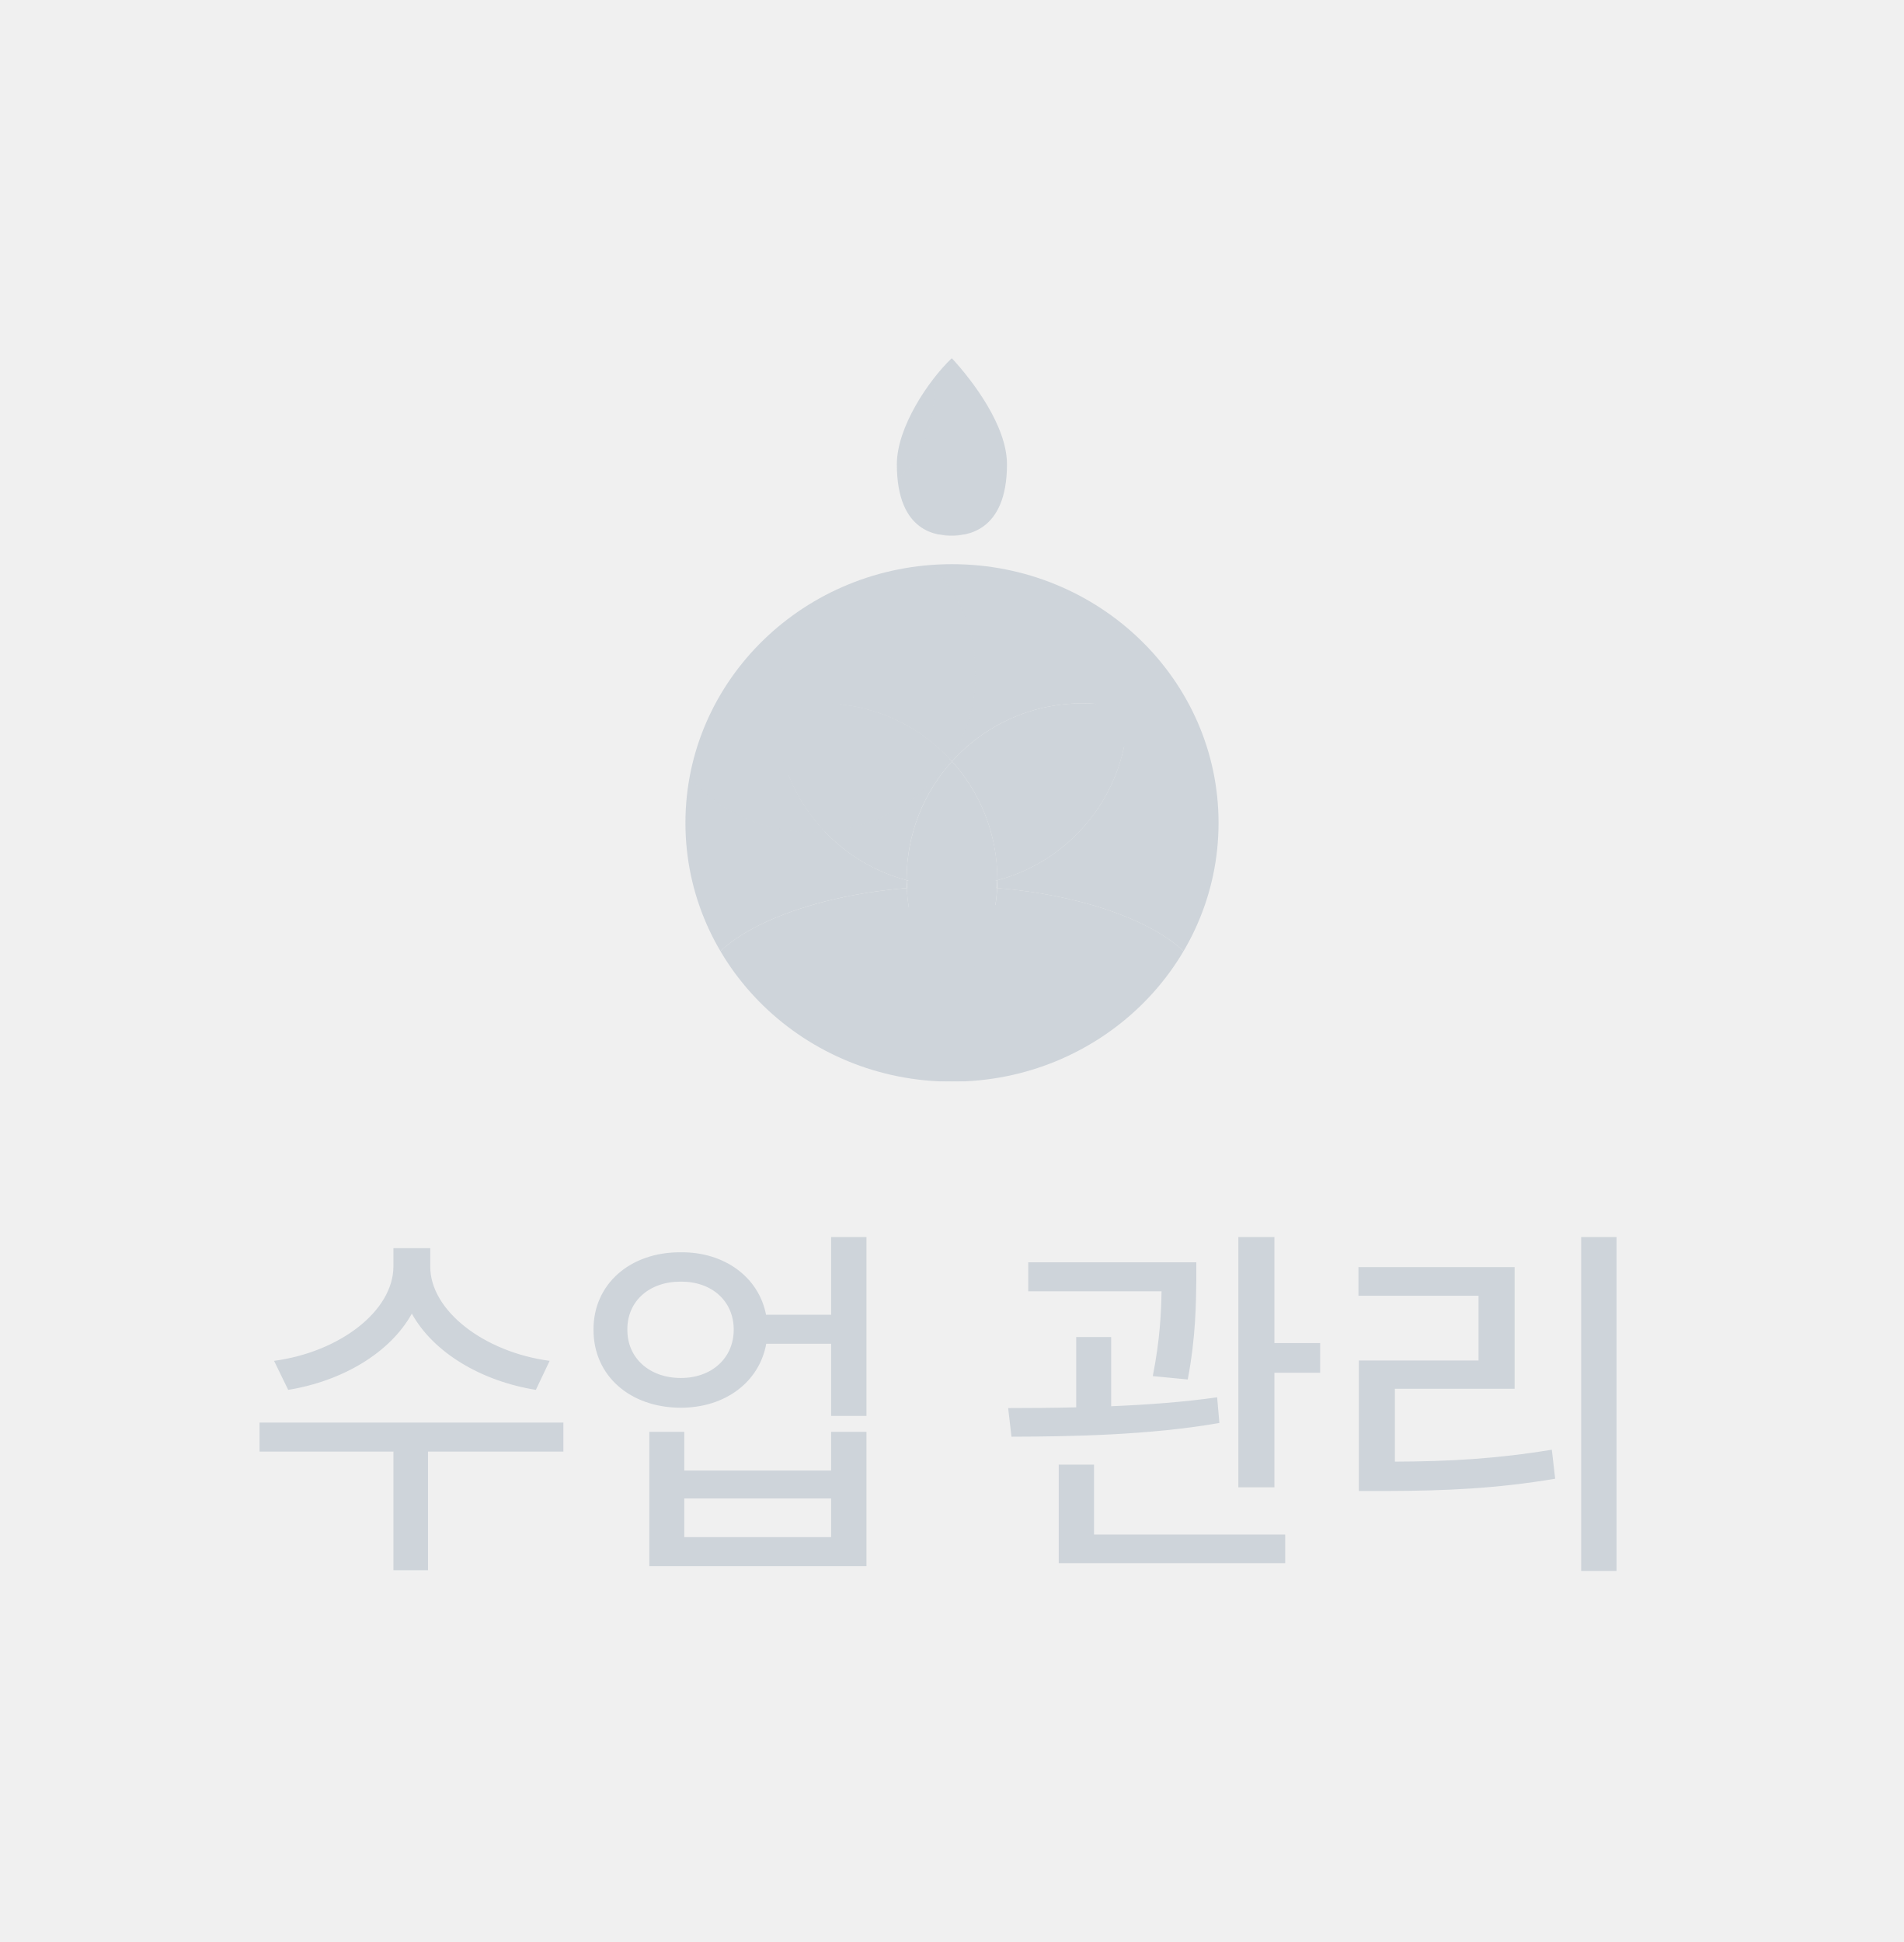
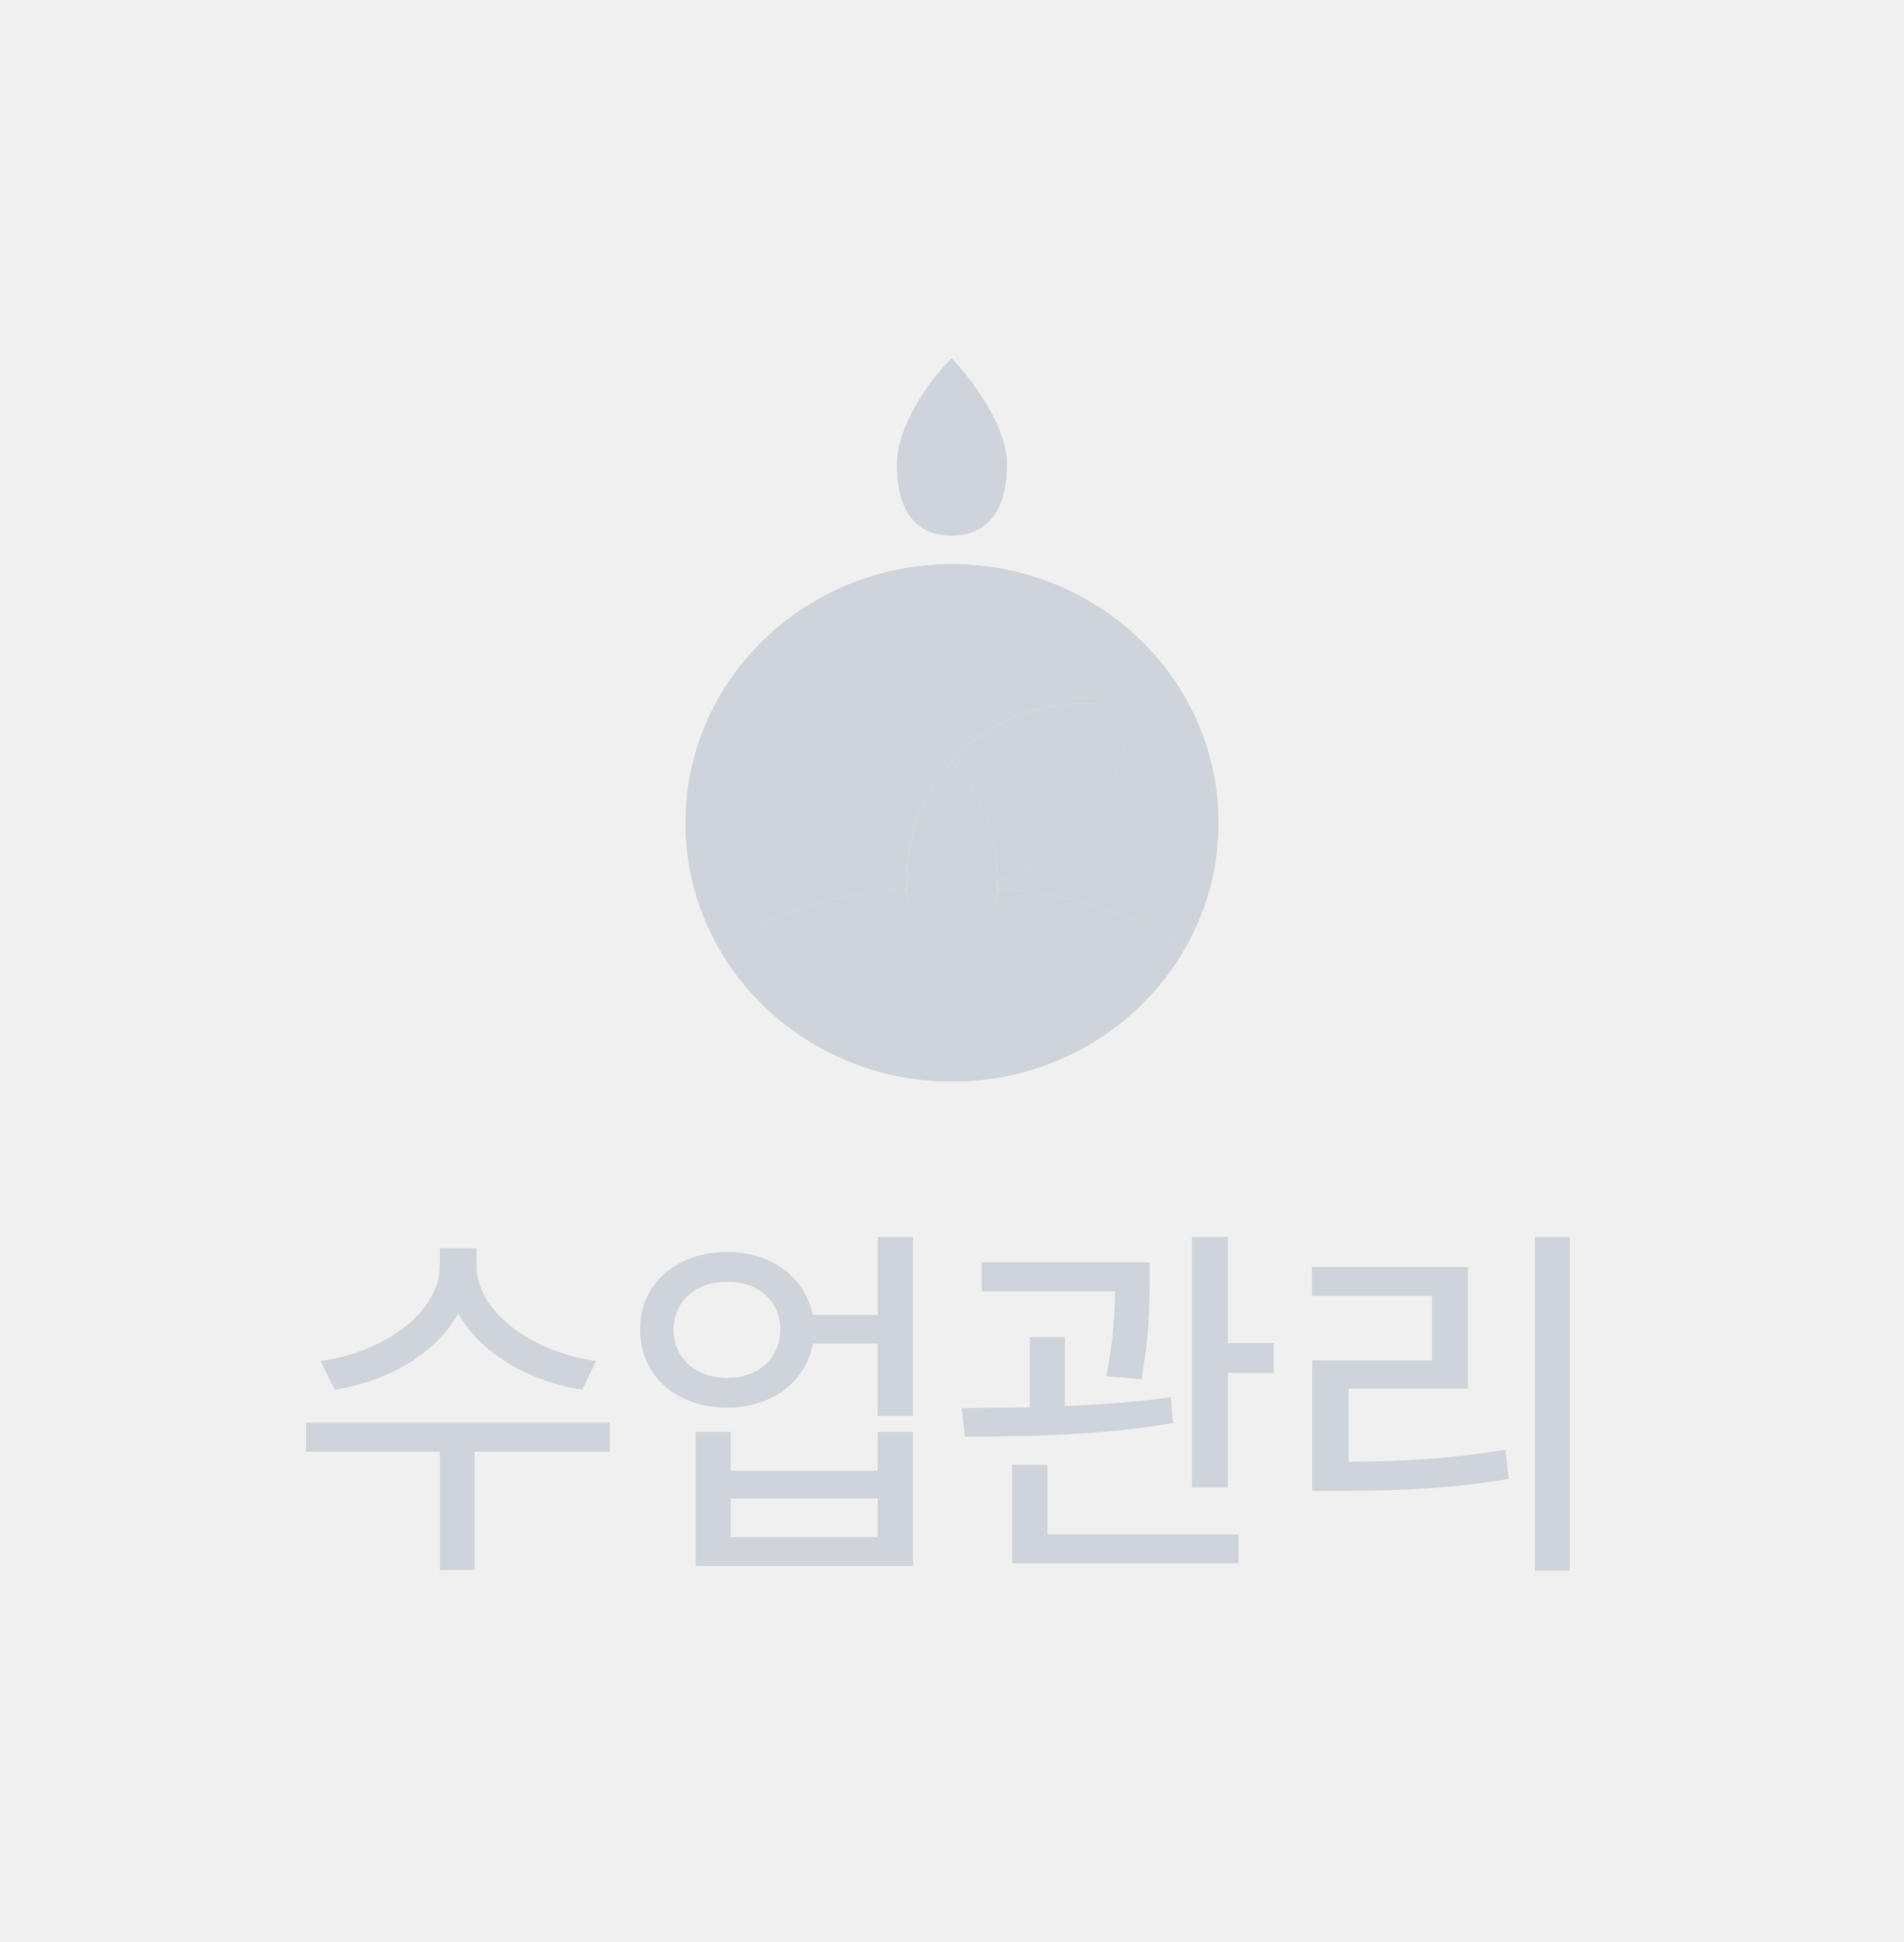
<svg xmlns="http://www.w3.org/2000/svg" width="50" height="51" viewBox="0 0 50 51" fill="none">
-   <g clip-path="url(#clip0_550_39966)">
-     <mask id="mask0_550_39966" style="mask-type:alpha" maskUnits="userSpaceOnUse" x="18" y="9" width="14" height="20">
+   <g clip-path="url(#clip0_986_65826)">
+     <mask id="mask0_986_65826" style="mask-type:alpha" maskUnits="userSpaceOnUse" x="18" y="9" width="14" height="20">
      <path fill-rule="evenodd" clip-rule="evenodd" d="M24.995 9.406C24.383 9.988 23.552 11.22 23.552 12.193C23.552 14.026 24.656 14.067 24.995 14.067C25.334 14.067 26.444 13.998 26.444 12.193C26.444 11.183 25.545 10.002 24.995 9.406ZM25 28.406C28.866 28.406 32 25.364 32 21.611C32 17.858 28.866 14.816 25 14.816C21.134 14.816 18 17.858 18 21.611C18 25.364 21.134 28.406 25 28.406Z" fill="#CED4DA" />
    </mask>
-     <g mask="url(#mask0_550_39966)">
+     <g mask="url(#mask0_986_65826)">
      <ellipse cx="18.694" cy="17.261" rx="3.557" ry="3.767" fill="#CED4DA" />
      <ellipse cx="31.999" cy="16.881" rx="3.557" ry="3.767" fill="#CED4DA" />
-       <ellipse cx="25.088" cy="27.363" rx="3.557" ry="3.767" fill="#CED4DA" />
-       <path d="M23.812 23.126C23.867 24.227 24.306 25.226 24.998 25.993C25.69 25.226 26.13 24.227 26.184 23.126C25.8 23.095 25.404 23.078 24.999 23.078C24.595 23.078 24.197 23.095 23.812 23.127V23.126Z" fill="#CED4DA" />
+       <ellipse cx="25.088" cy="27.362" rx="3.557" ry="3.767" fill="#CED4DA" />
+       <path d="M23.812 23.125C23.867 24.226 24.306 25.225 24.998 25.992C25.69 25.225 26.13 24.226 26.184 23.125C25.8 23.094 25.404 23.077 24.999 23.077C24.595 23.077 24.197 23.094 23.812 23.125V23.125Z" fill="#CED4DA" />
      <path d="M24.999 19.994C25.844 19.058 27.066 18.471 28.425 18.471C28.838 18.471 29.237 18.525 29.618 18.627C29.603 16.087 27.542 14.033 25 14.033C22.459 14.033 20.398 16.087 20.383 18.626C20.762 18.525 21.161 18.471 21.573 18.471C22.932 18.471 24.154 19.058 24.999 19.994H24.999Z" fill="#CED4DA" />
-       <path d="M18.432 25.916C18.432 24.757 20.753 23.571 23.816 23.321C23.812 23.253 23.811 23.185 23.81 23.117C21.838 22.591 20.384 20.791 20.384 18.652C20.384 18.643 20.385 18.634 20.385 18.625C18.411 19.15 16.957 20.95 16.957 23.09C16.957 25.017 18.136 26.668 19.811 27.361C18.947 26.962 18.432 26.461 18.432 25.916H18.432H18.432Z" fill="#CED4DA" />
-       <path d="M23.808 23.117C23.808 23.109 23.808 23.1 23.808 23.091C23.808 21.899 24.259 20.813 25 19.994C24.155 19.058 22.933 18.471 21.573 18.471C21.162 18.471 20.763 18.525 20.383 18.626C20.383 18.635 20.383 18.644 20.383 18.653C20.383 20.792 21.836 22.591 23.808 23.117H23.808Z" fill="#CED4DA" />
+       <path d="M18.432 25.916C18.432 24.758 20.753 23.572 23.816 23.322C23.812 23.254 23.811 23.186 23.81 23.118C21.838 22.592 20.384 20.792 20.384 18.653C20.384 18.644 20.385 18.635 20.385 18.626C18.411 19.151 16.957 20.951 16.957 23.091C16.957 25.018 18.136 26.669 19.811 27.362C18.947 26.963 18.432 26.462 18.432 25.916H18.432H18.432Z" fill="#CED4DA" />
+       <path d="M23.808 23.119C23.808 23.11 23.808 23.101 23.808 23.092C23.808 21.9 24.259 20.814 25 19.994C24.155 19.059 22.933 18.472 21.573 18.472C21.162 18.472 20.763 18.526 20.383 18.627C20.383 18.636 20.383 18.645 20.383 18.654C20.383 20.793 21.836 22.593 23.808 23.119H23.808Z" fill="#CED4DA" />
      <path d="M33.042 23.091C33.042 20.952 31.589 19.153 29.616 18.627C29.616 18.636 29.617 18.645 29.617 18.654C29.617 20.794 28.163 22.593 26.189 23.119C26.189 23.187 26.187 23.255 26.184 23.322C29.247 23.572 31.569 24.758 31.569 25.917C31.569 26.463 31.049 26.967 30.176 27.367C31.857 26.677 33.042 25.022 33.042 23.091V23.091Z" fill="#CED4DA" />
-       <path d="M25 19.994C25.74 20.813 26.191 21.899 26.191 23.091C26.191 23.1 26.191 23.109 26.191 23.118C28.165 22.593 29.619 20.793 29.619 18.653C29.619 18.644 29.619 18.635 29.619 18.626C29.238 18.525 28.839 18.471 28.426 18.471C27.067 18.471 25.845 19.058 25 19.994Z" fill="#CED4DA" />
+       <path d="M25 19.994C25.74 20.814 26.191 21.9 26.191 23.092C26.191 23.101 26.191 23.11 26.191 23.119C28.165 22.594 29.619 20.794 29.619 18.654C29.619 18.645 29.619 18.636 29.619 18.627C29.238 18.526 28.839 18.472 28.426 18.472C27.067 18.472 25.845 19.059 25 19.994Z" fill="#CED4DA" />
      <path d="M25 19.994C24.26 20.814 23.809 21.9 23.809 23.091C23.809 23.1 23.809 23.109 23.809 23.118C24.189 23.22 24.589 23.274 25.001 23.274C25.413 23.274 25.811 23.22 26.191 23.119C26.191 23.11 26.192 23.101 26.192 23.091C26.192 21.9 25.74 20.814 25 19.994Z" fill="#CED4DA" />
      <path d="M24.999 26.189C24.306 25.422 23.867 24.423 23.813 23.322C20.75 23.573 18.43 24.759 18.43 25.917C18.43 26.462 18.945 26.964 19.809 27.362C20.352 27.587 20.948 27.712 21.572 27.712C22.932 27.712 24.154 27.124 24.999 26.189Z" fill="#CED4DA" />
      <path d="M31.571 25.917C31.571 24.759 29.25 23.572 26.186 23.322C26.131 24.423 25.692 25.423 25 26.189C25.845 27.124 27.067 27.712 28.426 27.712C29.046 27.712 29.638 27.589 30.178 27.367C31.051 26.967 31.571 26.464 31.571 25.917Z" fill="#CED4DA" />
      <path d="M23.812 23.322C23.867 24.422 24.306 25.422 24.998 26.188C25.69 25.422 26.13 24.422 26.184 23.321C25.8 23.29 25.404 23.273 24.999 23.273C24.595 23.273 24.197 23.29 23.812 23.322V23.322Z" fill="#CED4DA" />
-       <rect x="22.891" y="8.699" width="2.122" height="5.336" fill="#CED4DA" />
-       <rect x="24.988" y="8.699" width="2.122" height="5.336" fill="#CED4DA" />
+       <rect x="22.891" y="8.698" width="2.122" height="5.336" fill="#CED4DA" />
+       <rect x="24.988" y="8.698" width="2.122" height="5.336" fill="#CED4DA" />
      <ellipse opacity="0.5" cx="21.333" cy="17.688" rx="4.29" ry="4.164" fill="#CED4DA" />
      <ellipse opacity="0.8" cx="21.266" cy="10.352" rx="3.266" ry="3.171" fill="#CED4DA" />
    </g>
  </g>
-   <path d="M11.299 33.258C11.294 34.42 12.715 35.509 14.434 35.738L14.072 36.5C12.642 36.27 11.387 35.528 10.815 34.498C10.244 35.528 8.989 36.27 7.568 36.5L7.197 35.738C8.911 35.509 10.327 34.435 10.332 33.258V32.779H11.299V33.258ZM6.816 38.121V37.359H14.795V38.121H11.24V41.236H10.332V38.121H6.816ZM17.881 32.887C19.033 32.877 19.927 33.546 20.117 34.527H21.826V32.486H22.754V37.184H21.826V35.289H20.122C19.941 36.295 19.043 36.969 17.881 36.969C16.543 36.969 15.581 36.124 15.586 34.918C15.581 33.727 16.543 32.877 17.881 32.887ZM16.475 34.918C16.47 35.665 17.056 36.188 17.881 36.188C18.691 36.188 19.268 35.665 19.268 34.918C19.268 34.166 18.691 33.653 17.881 33.658C17.056 33.653 16.47 34.166 16.475 34.918ZM17.051 41.129V37.603H17.969V38.619H21.826V37.603H22.754V41.129H17.051ZM17.969 40.367H21.826V39.352H17.969V40.367ZM31.416 33.15V33.639C31.406 34.225 31.406 35.094 31.191 36.227L30.273 36.139C30.464 35.172 30.493 34.464 30.503 33.912H27.002V33.15H31.416ZM26.475 36.978C27.012 36.978 27.622 36.974 28.262 36.959V35.113H29.18V36.93C30.117 36.891 31.084 36.822 31.963 36.695L32.022 37.369C30.195 37.691 28.105 37.726 26.562 37.73L26.475 36.978ZM27.803 41.051V38.463H28.73V40.299H33.75V41.051H27.803ZM32.52 39.059V32.486H33.467V35.27H34.668V36.051H33.467V39.059H32.52ZM42.451 32.486V41.256H41.523V32.486H42.451ZM35.674 34.029V33.277H39.775V36.471H36.631V38.385C38.052 38.38 39.287 38.312 40.752 38.072L40.84 38.834C39.292 39.093 37.974 39.151 36.426 39.156H35.684V35.728H38.828V34.029H35.674Z" fill="#CED4DA" />
+   <path d="M12.035 34.495C11.465 35.531 10.211 36.27 8.789 36.497L8.416 35.741C10.132 35.51 11.548 34.432 11.548 33.255V32.779H12.515V33.255C12.515 34.419 13.934 35.51 15.657 35.741L15.287 36.497C13.858 36.27 12.604 35.524 12.035 34.495ZM8.039 37.357H16.016V38.124H12.463V41.235H11.551V38.124H8.039V37.357ZM23.049 34.529V32.485H23.975V37.181H23.049V35.285H21.344C21.164 36.29 20.266 36.967 19.099 36.967C17.763 36.967 16.803 36.124 16.81 34.919C16.803 33.725 17.763 32.875 19.099 32.882C20.252 32.875 21.147 33.545 21.34 34.529H23.049ZM19.099 36.187C19.911 36.187 20.491 35.665 20.491 34.919C20.491 34.163 19.911 33.656 19.099 33.663C18.274 33.656 17.69 34.163 17.69 34.919C17.69 35.665 18.274 36.187 19.099 36.187ZM19.189 38.624H23.049V37.606H23.975V41.124H18.27V37.606H19.189V38.624ZM19.189 40.368H23.049V39.353H19.189V40.368ZM32.245 32.485V35.272H33.45V36.055H32.245V39.06H31.302V32.485H32.245ZM29.972 36.221L29.054 36.142C29.244 35.168 29.275 34.464 29.282 33.914H25.78V33.148H30.193V33.642C30.186 34.225 30.186 35.096 29.972 36.221ZM30.746 36.694L30.801 37.371C28.974 37.692 26.885 37.727 25.338 37.73L25.252 36.977C25.791 36.974 26.402 36.971 27.044 36.957V35.116H27.963V36.926C28.902 36.888 29.865 36.819 30.746 36.694ZM26.581 38.466H27.507V40.296H32.524V41.055H26.581V38.466ZM40.307 41.252V32.485H41.225V41.252H40.307ZM35.414 36.473V38.386C36.83 38.379 38.069 38.314 39.533 38.072L39.62 38.839C38.069 39.094 36.75 39.153 35.21 39.153H34.461V35.727H37.61V34.032H34.451V33.272H38.549V36.473H35.414Z" fill="#CED4DA" />
  <defs>
-     <clipPath id="clip0_550_39966">
+     <clipPath id="clip0_986_65826">
      <rect width="16" height="19" fill="white" transform="translate(17 9.40625)" />
    </clipPath>
  </defs>
</svg>
